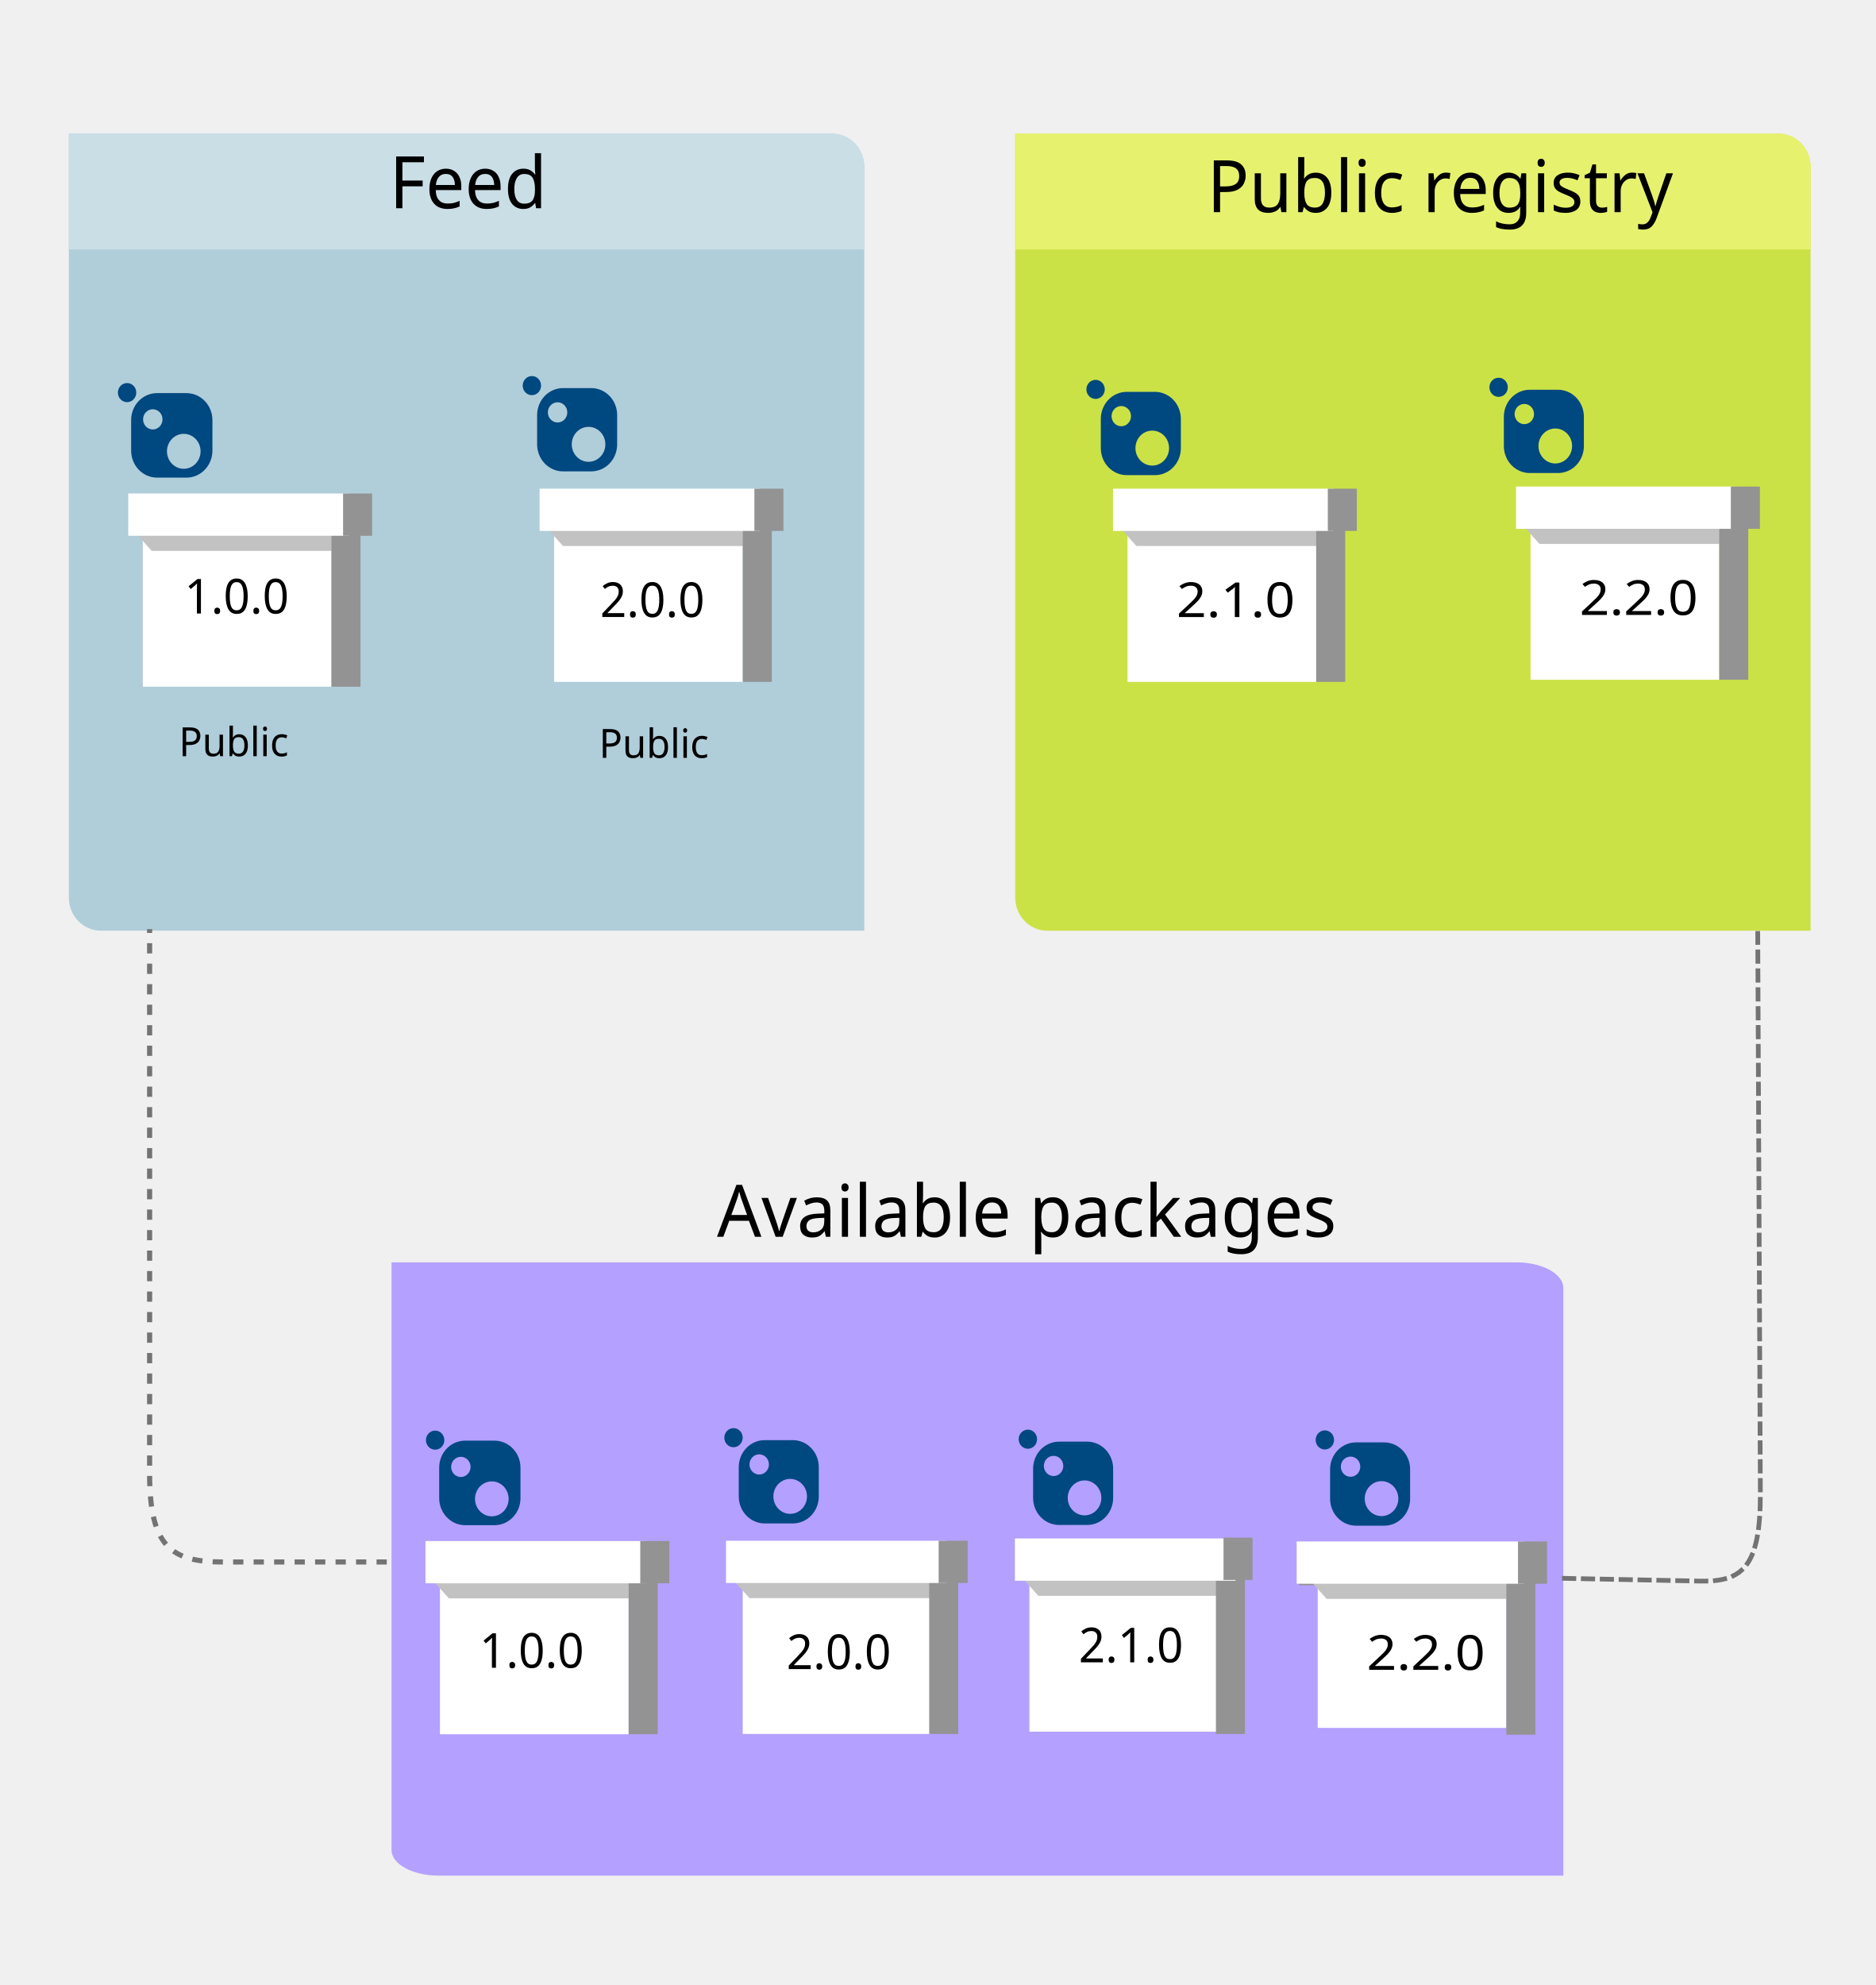
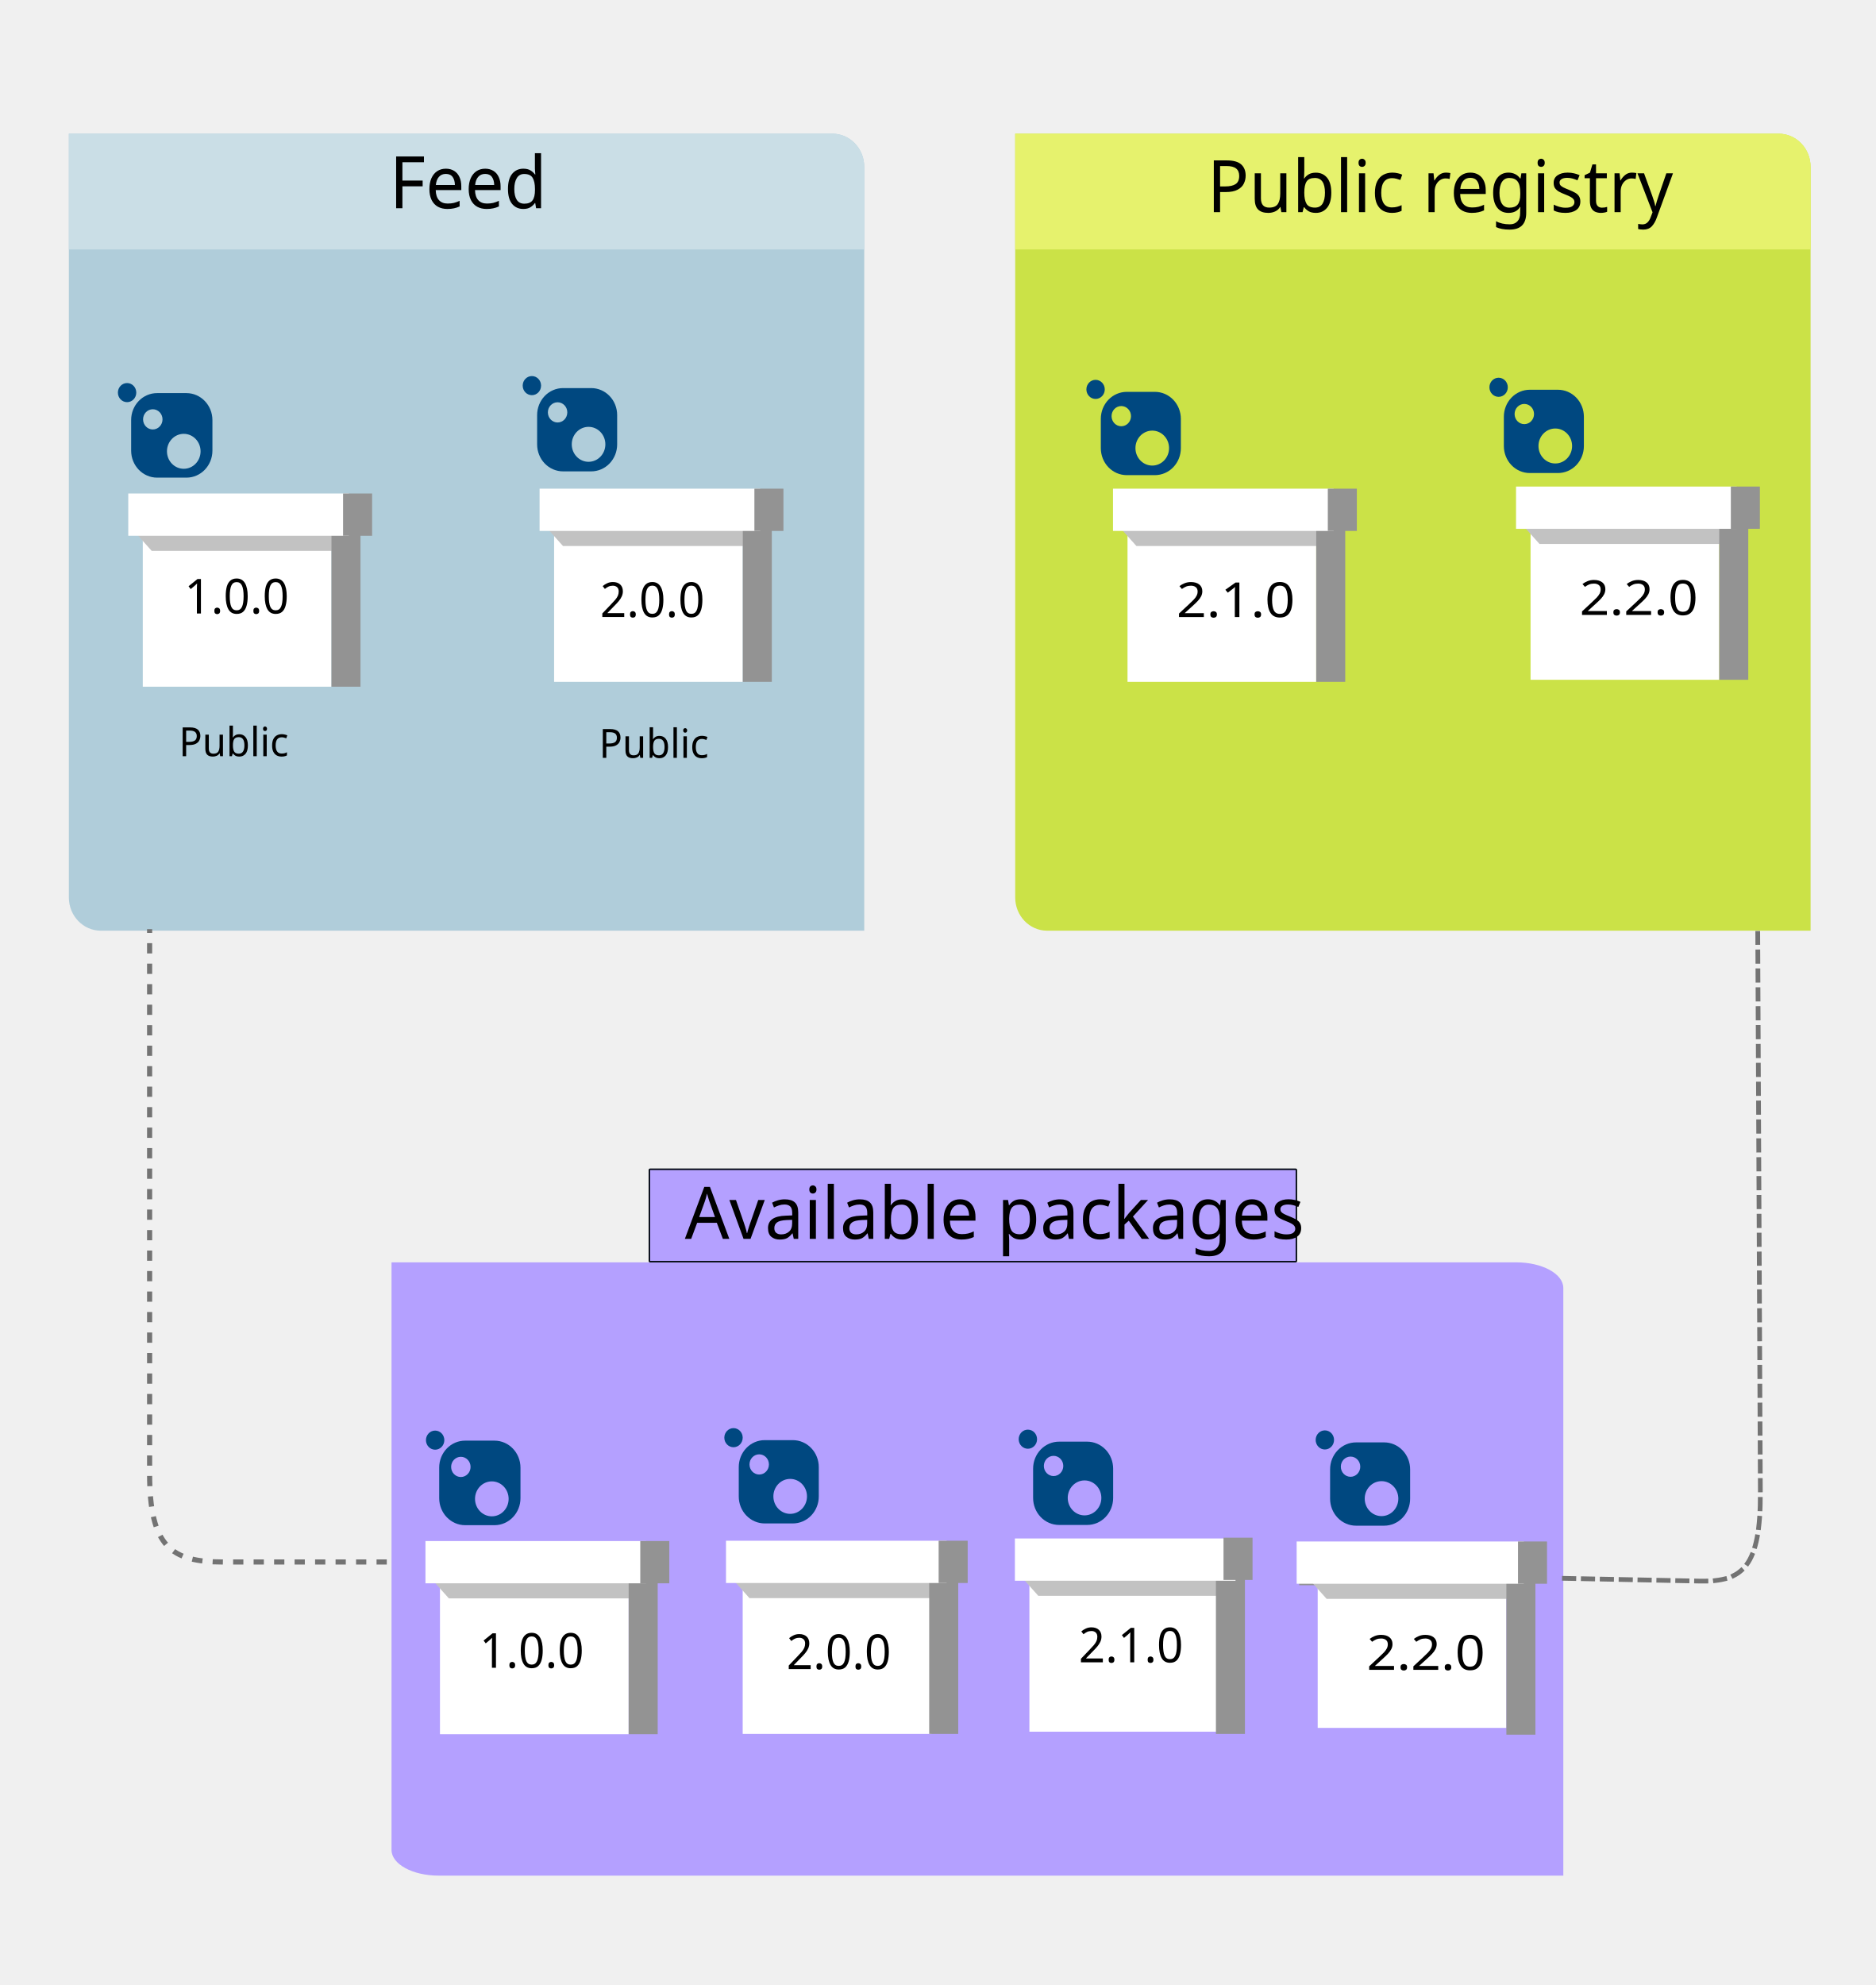
<svg xmlns="http://www.w3.org/2000/svg" xmlns:ns1="http://www.openswatchbook.org/uri/2009/osb" viewBox="0 0 463 490" version="1.1" id="svg5370" width="463" height="490">
  <defs id="defs5374">
    <linearGradient id="linearGradient13520" ns1:paint="solid">
      <stop style="stop-color:#f80000;stop-opacity:1;" offset="0" id="stop13518" />
    </linearGradient>
    <marker style="overflow:visible" id="marker7231" refX="0" refY="0" orient="auto">
      <path transform="matrix(-0.8,0,0,-0.8,-10,0)" style="fill:#000000;fill-opacity:1;fill-rule:evenodd;stroke:#000000;stroke-width:1pt;stroke-opacity:1" d="M 0,0 5,-5 -12.5,0 5,5 Z" id="path7229" />
    </marker>
    <marker style="overflow:visible" id="marker7013" refX="0" refY="0" orient="auto">
      <path transform="matrix(0.4,0,0,0.4,2.96,0.4)" style="fill:#000000;fill-opacity:1;fill-rule:evenodd;stroke:#000000;stroke-width:1pt;stroke-opacity:1" d="m -2.5,-1 c 0,2.76 -2.24,5 -5,5 -2.76,0 -5,-2.24 -5,-5 0,-2.76 2.24,-5 5,-5 2.76,0 5,2.24 5,5 z" id="path7011" />
    </marker>
    <marker style="overflow:visible" id="DotS" refX="0" refY="0" orient="auto">
      <path transform="matrix(0.2,0,0,0.2,1.48,0.2)" style="fill:#000000;fill-opacity:1;fill-rule:evenodd;stroke:#000000;stroke-width:1pt;stroke-opacity:1" d="m -2.5,-1 c 0,2.76 -2.24,5 -5,5 -2.76,0 -5,-2.24 -5,-5 0,-2.76 2.24,-5 5,-5 2.76,0 5,2.24 5,5 z" id="path6500" />
    </marker>
    <marker style="overflow:visible" id="DotM-6" refX="0" refY="0" orient="auto">
      <path transform="matrix(0.4,0,0,0.4,2.96,0.4)" style="fill:#000000;fill-opacity:1;fill-rule:evenodd;stroke:#000000;stroke-width:1pt;stroke-opacity:1" d="m -2.5,-1 c 0,2.76 -2.24,5 -5,5 -2.76,0 -5,-2.24 -5,-5 0,-2.76 2.24,-5 5,-5 2.76,0 5,2.24 5,5 z" id="path6497-2" />
    </marker>
    <marker style="overflow:visible" id="Arrow1Lend-1" refX="0" refY="0" orient="auto">
      <path transform="matrix(-0.8,0,0,-0.8,-10,0)" style="fill:#000000;fill-opacity:1;fill-rule:evenodd;stroke:#000000;stroke-width:1pt;stroke-opacity:1" d="M 0,0 5,-5 -12.5,0 5,5 Z" id="path6436-7" />
    </marker>
  </defs>
  <path d="M 250.633,33 H 439.117 A 7.883,8.198 0 0 1 447,41.198 V 229.742 H 258.517 a 7.883,8.198 0 0 1 -7.883,-8.198 z" fill="#cbe247" id="path4566" style="stroke-width:0.731" />
  <path d="m 17,33 h 188.483 a 7.883,8.198 0 0 1 7.883,8.198 V 229.742 H 24.883 A 7.883,8.198 0 0 1 17,221.544 Z" fill="#b0cdda" id="path4568" style="stroke-width:0.731" />
  <path d="M 213.367,61.567 V 41.198 A 7.883,8.198 0 0 0 205.483,33 H 17 v 28.567 z" fill="#cadee6" id="path4570" style="stroke-width:0.731" />
  <path d="M 447,61.567 V 41.198 A 7.883,8.198 0 0 0 439.117,33 H 250.633 v 28.567 z" fill="#e6f26d" id="path4572" style="stroke-width:0.731" />
  <text font-size="24" font-family="SegoeUI, Segoe UI" id="text4580" style="font-style:normal;font-variant:normal;font-weight:normal;font-stretch:normal;font-size:17.54px;font-family:SegoeUI, 'Segoe UI';-inkscape-font-specification:'SegoeUI, Segoe UI, Normal';font-variant-ligatures:normal;font-variant-caps:normal;font-variant-numeric:normal;font-variant-east-asian:normal;stroke-width:0.731" x="303.877" y="51.362" transform="scale(0.9806461,1.019736)">
    <tspan id="tspan5482" x="303.877" y="51.362" style="stroke-width:0.731">Public registry</tspan>
  </text>
  <path d="M 96.661,311.612 H 374.338 a 11.614,6.332 0 0 1 11.614,6.332 V 463 H 108.275 a 11.614,6.332 0 0 1 -11.614,-6.332 z" fill="#b4a0ff" id="path4600" style="stroke-width:0.78" />
  <path d="m 188.796,355.501 a 6.401,6.656 0 0 0 -6.413,6.674 v 7.212 a 6.401,6.656 0 0 0 6.413,6.674 h 6.932 a 6.402,6.657 0 0 0 6.414,-6.674 v -7.212 a 6.402,6.657 0 0 0 -6.414,-6.674 z m -1.362,3.503 a 2.399,2.494 0 0 1 0,4.988 v 0 a 2.399,2.494 0 0 1 0,-4.988 z m 7.645,6.066 a 4.149,4.314 0 1 1 -4.147,4.314 4.148,4.313 0 0 1 4.147,-4.314 z M 181.088,352.534 a 2.269,2.359 0 1 1 -2.268,2.359 2.268,2.359 0 0 1 2.268,-2.359 z" fill="#004880" id="path4820" style="stroke-width:0.731" />
  <rect x="187.567" y="179.066" width="0" height="0" fill="#447995" id="rect4872" style="stroke-width:0.731" />
  <path d="m 261.468,355.875 a 6.401,6.656 0 0 0 -6.413,6.674 v 7.212 a 6.401,6.656 0 0 0 6.413,6.674 h 6.932 a 6.402,6.657 0 0 0 6.414,-6.674 v -7.212 a 6.402,6.657 0 0 0 -6.414,-6.674 z m -1.362,3.503 a 2.399,2.494 0 0 1 0,4.988 v 0 a 2.399,2.494 0 0 1 0,-4.988 z m 7.645,6.066 a 4.149,4.314 0 1 1 -4.147,4.314 4.148,4.313 0 0 1 4.147,-4.314 z M 253.76,352.908 a 2.269,2.359 0 1 1 -2.268,2.359 2.268,2.359 0 0 1 2.268,-2.359 z" fill="#004880" id="path5178" style="stroke-width:0.731" />
  <rect x="183.356" y="386.294" width="46.583" height="41.733" fill="#ffffff" id="rect4584-5" style="stroke-width:0.731" />
  <polygon points="123,130 54.499,130 60.069,136 123,136 " fill="#c2c2c2" id="polygon4586-2" transform="matrix(0.7166667,0,0,0.745234,141.9698,293.1393)" />
  <rect x="229.403" y="386.294" width="7.167" height="41.733" fill="#939393" id="rect4588-9" style="stroke-width:0.731" />
  <rect x="179.236" y="380.332" width="54.467" height="10.433" fill="#ffffff" id="rect4590-5" style="stroke-width:0.731" />
  <rect x="231.734" y="380.332" width="7.167" height="10.433" fill="#939393" id="rect4592-7" style="stroke-width:0.731" />
  <rect x="254.139" y="385.736" width="46.583" height="41.733" fill="#ffffff" id="rect4584-5-8" style="stroke-width:0.731" />
  <polygon points="123,130 54.499,130 60.069,136 123,136 " fill="#c2c2c2" id="polygon4586-2-8" transform="matrix(0.7166667,0,0,0.745234,213.2891,292.5817)" />
  <rect x="300.186" y="388.524" width="7.167" height="39.503" fill="#939393" id="rect4588-9-4" style="stroke-width:0.711" />
  <rect x="250.556" y="379.774" width="54.467" height="10.433" fill="#ffffff" id="rect4590-5-7" style="stroke-width:0.731" />
  <rect x="320.749" y="380.889" width="7.167" height="10.433" fill="#939393" id="rect4592-7-7" style="stroke-width:0.731" />
  <text font-size="16px" font-family="SegoeUI, 'Segoe UI'" id="text5176" x="271.566" y="402.406" style="font-style:normal;font-variant:normal;font-weight:normal;font-stretch:normal;font-size:11.693px;font-family:SegoeUI, 'Segoe UI';-inkscape-font-specification:'SegoeUI, Segoe UI, Normal';font-variant-ligatures:normal;font-variant-caps:normal;font-variant-numeric:normal;font-variant-east-asian:normal;stroke-width:0.731" transform="scale(0.9806461,1.019736)">
    <tspan id="tspan13394" x="271.566" y="402.406" style="stroke-width:0.731">2.1.0</tspan>
  </text>
  <text font-size="16px" font-family="SegoeUI, 'Segoe UI'" id="text4644" x="198.006" y="404.041" style="font-style:normal;font-variant:normal;font-weight:normal;font-stretch:normal;font-size:11.693px;font-family:SegoeUI, 'Segoe UI';-inkscape-font-specification:'SegoeUI, Segoe UI, Normal';font-variant-ligatures:normal;font-variant-caps:normal;font-variant-numeric:normal;font-variant-east-asian:normal;stroke-width:0.731" transform="scale(0.9806461,1.019736)">
    <tspan id="tspan13392" x="198.006" y="404.041" style="stroke-width:0.731">2.0.0</tspan>
  </text>
  <path d="m 108.43,362.27 v 7.553 a 6.414,6.67 0 0 0 6.414,6.67 h 7.238 a 6.414,6.67 0 0 0 6.414,-6.67 v -7.523 a 6.418,6.674 0 0 0 -6.418,-6.674 h -7.235 a 6.391,6.645 0 0 0 -6.414,6.644 z m 5.345,-2.657 a 2.399,2.494 0 0 1 0,4.989 v 0 a 2.399,2.494 0 0 1 0,-4.989 z m 7.645,6.067 a 4.149,4.314 0 1 1 -4.147,4.314 4.148,4.313 0 0 1 4.147,-4.314 z m -13.993,-12.538 a 2.269,2.359 0 1 1 -2.268,2.359 2.268,2.358 0 0 1 2.268,-2.359 z" fill="#004880" id="path4598" style="stroke-width:0.731" />
  <rect x="108.62" y="386.369" width="46.583" height="41.733" fill="#ffffff" id="rect4584" style="stroke-width:0.731" />
  <polygon points="60.069,136 123,136 123,130 54.499,130 " fill="#c2c2c2" id="polygon4586" transform="matrix(0.7166667,0,0,0.745234,67.77036,293.2147)" />
  <rect x="155.204" y="386.369" width="7.167" height="41.733" fill="#939393" id="rect4588" style="stroke-width:0.731" />
  <rect x="105.037" y="380.407" width="54.467" height="10.433" fill="#ffffff" id="rect4590" style="stroke-width:0.731" />
  <rect x="158.07" y="380.407" width="7.167" height="10.433" fill="#939393" id="rect4592" style="stroke-width:0.731" />
  <text font-size="16px" font-family="SegoeUI, 'Segoe UI'" id="text4596" x="120.704" y="403.728" style="font-style:normal;font-variant:normal;font-weight:normal;font-stretch:normal;font-size:11.693px;font-family:SegoeUI, 'Segoe UI';-inkscape-font-specification:'SegoeUI, Segoe UI, Normal';font-variant-ligatures:normal;font-variant-caps:normal;font-variant-numeric:normal;font-variant-east-asian:normal;stroke-width:0.731" transform="scale(0.9806461,1.019736)">
    <tspan id="tspan13390" x="120.704" y="403.728" style="stroke-width:0.731">1.0.0</tspan>
  </text>
  <path d="m 139.019,95.799 a 6.401,6.656 0 0 0 -6.413,6.674 v 7.212 a 6.401,6.656 0 0 0 6.413,6.674 h 6.932 a 6.402,6.657 0 0 0 6.414,-6.674 v -7.212 a 6.402,6.657 0 0 0 -6.414,-6.674 z m -1.362,3.503 a 2.399,2.494 0 0 1 0,4.988 v 0 a 2.399,2.494 0 0 1 0,-4.988 z m 7.645,6.066 a 4.149,4.314 0 1 1 -4.147,4.314 4.148,4.313 0 0 1 4.147,-4.314 z M 131.311,92.832 a 2.269,2.359 0 1 1 -2.268,2.359 2.268,2.359 0 0 1 2.268,-2.359 z" fill="#004880" id="path4820-0" style="stroke-width:0.731" />
  <path d="m 278.184,96.73 a 6.401,6.656 0 0 0 -6.413,6.674 v 7.212 a 6.401,6.656 0 0 0 6.413,6.674 h 6.932 a 6.402,6.657 0 0 0 6.414,-6.674 v -7.212 a 6.402,6.657 0 0 0 -6.414,-6.674 z m -1.362,3.503 a 2.399,2.494 0 0 1 0,4.988 v 0 a 2.399,2.494 0 0 1 0,-4.988 z m 7.645,6.066 a 4.149,4.314 0 1 1 -4.147,4.314 4.148,4.313 0 0 1 4.147,-4.314 z M 270.476,93.763 a 2.269,2.359 0 1 1 -2.268,2.359 2.268,2.359 0 0 1 2.268,-2.359 z" fill="#004880" id="path5178-0" style="stroke-width:0.731" />
  <rect x="136.796" y="126.591" width="46.583" height="41.733" fill="#ffffff" id="rect4584-5-2" style="stroke-width:0.731" />
  <polygon points="123,130 54.499,130 60.069,136 123,136 " fill="#c2c2c2" id="polygon4586-2-1" transform="matrix(0.7166667,0,0,0.745234,95.94641,33.43704)" />
  <rect x="183.38" y="126.591" width="7.167" height="41.733" fill="#939393" id="rect4588-9-3" style="stroke-width:0.731" />
  <rect x="133.213" y="120.629" width="54.467" height="10.433" fill="#ffffff" id="rect4590-5-9" style="stroke-width:0.731" />
  <rect x="186.246" y="120.629" width="7.167" height="10.433" fill="#939393" id="rect4592-7-1" style="stroke-width:0.731" />
  <rect x="278.363" y="126.591" width="46.583" height="41.733" fill="#ffffff" id="rect4584-5-8-7" style="stroke-width:0.731" />
  <polygon points="60.069,136 123,136 123,130 54.499,130 " fill="#c2c2c2" id="polygon4586-2-8-1" transform="matrix(0.7166667,0,0,0.745234,237.5125,33.43705)" />
  <rect x="324.946" y="126.591" width="7.167" height="41.733" fill="#939393" id="rect4588-9-4-5" style="stroke-width:0.731" />
  <rect x="274.779" y="120.629" width="54.467" height="10.433" fill="#ffffff" id="rect4590-5-7-5" style="stroke-width:0.731" />
  <rect x="327.812" y="120.629" width="7.167" height="10.433" fill="#939393" id="rect4592-7-7-6" style="stroke-width:0.731" />
  <text font-size="16px" font-family="SegoeUI, 'Segoe UI'" id="text5176-0" x="278.278" y="158.982" style="font-style:normal;font-variant:normal;font-weight:normal;font-stretch:normal;font-size:12.445px;font-family:SegoeUI, 'Segoe UI';-inkscape-font-specification:'SegoeUI, Segoe UI, Normal';font-variant-ligatures:normal;font-variant-caps:normal;font-variant-numeric:normal;font-variant-east-asian:normal;stroke-width:0.778" transform="scale(1.043748,0.9580856)">
    <tspan id="tspan13384" x="278.278" y="158.982" style="stroke-width:0.778">2.1.0</tspan>
  </text>
  <text font-size="16px" font-family="SegoeUI, 'Segoe UI'" id="text4644-2" x="151.075" y="149.365" style="font-style:normal;font-variant:normal;font-weight:normal;font-stretch:normal;font-size:11.693px;font-family:SegoeUI, 'Segoe UI';-inkscape-font-specification:'SegoeUI, Segoe UI, Normal';font-variant-ligatures:normal;font-variant-caps:normal;font-variant-numeric:normal;font-variant-east-asian:normal;stroke-width:0.731" transform="scale(0.9806461,1.019736)">
    <tspan id="tspan13386" x="151.075" y="149.365" style="stroke-width:0.731">2.0.0</tspan>
  </text>
  <path d="m 32.377,103.683 v 7.553 a 6.414,6.67 0 0 0 6.414,6.67 h 7.238 a 6.414,6.67 0 0 0 6.414,-6.67 v -7.523 a 6.418,6.674 0 0 0 -6.418,-6.674 h -7.235 a 6.391,6.645 0 0 0 -6.414,6.644 z m 5.345,-2.657 a 2.399,2.494 0 0 1 0,4.989 v 0 a 2.399,2.494 0 0 1 0,-4.989 z m 7.645,6.067 a 4.149,4.314 0 1 1 -4.147,4.314 4.148,4.313 0 0 1 4.147,-4.314 z M 31.374,94.556 a 2.269,2.359 0 1 1 -2.268,2.359 2.268,2.358 0 0 1 2.268,-2.359 z" fill="#004880" id="path4598-4" style="stroke-width:0.731" />
  <rect x="35.249" y="127.782" width="46.583" height="41.733" fill="#ffffff" id="rect4584-9" style="stroke-width:0.731" />
  <polygon points="123,130 54.499,130 60.069,136 123,136 " fill="#c2c2c2" id="polygon4586-3" transform="matrix(0.7166667,0,0,0.745234,-5.601037,34.62767)" />
  <rect x="81.832" y="127.782" width="7.167" height="41.733" fill="#939393" id="rect4588-3" style="stroke-width:0.731" />
  <rect x="31.666" y="121.82" width="54.467" height="10.433" fill="#ffffff" id="rect4590-8" style="stroke-width:0.731" />
  <rect x="84.699" y="121.82" width="7.167" height="10.433" fill="#939393" id="rect4592-5" style="stroke-width:0.731" />
  <text font-size="16px" font-family="SegoeUI, 'Segoe UI'" id="text4596-1" x="46.431" y="148.506" style="font-style:normal;font-variant:normal;font-weight:normal;font-stretch:normal;font-size:11.693px;font-family:SegoeUI, 'Segoe UI';-inkscape-font-specification:'SegoeUI, Segoe UI, Normal';font-variant-ligatures:normal;font-variant-caps:normal;font-variant-numeric:normal;font-variant-east-asian:normal;stroke-width:0.731" transform="scale(0.9806461,1.019736)">
    <tspan id="tspan13388" x="46.431" y="148.506" style="stroke-width:0.731">1.0.0</tspan>
  </text>
  <path d="M 95.49,385.581 H 55.035 c -12.775,0 -18.098,-3.755 -18.098,-21.781 V 229.356" fill="none" stroke="#737373" stroke-miterlimit="10" stroke-width="1.265" stroke-dasharray="2.529, 2.529" id="path13122" />
  <path d="m 386.221,389.616 33.496,0.681 c 10.578,0.215 14.967,-3.546 14.881,-22.03 l -0.646,-137.858" fill="none" stroke="#737373" stroke-miterlimit="10" stroke-width="1.73" stroke-dasharray="3.461, 3.461" id="path13122-7" style="stroke-width:1.165;stroke-linecap:square;stroke-linejoin:round;stroke-miterlimit:10;stroke-dasharray:2.33, 2.33;stroke-dashoffset:0;paint-order:markers stroke fill" />
  <path d="m 377.685,96.21 a 6.401,6.656 0 0 0 -6.413,6.674 v 7.212 a 6.401,6.656 0 0 0 6.413,6.674 h 6.932 a 6.402,6.657 0 0 0 6.414,-6.674 v -7.212 a 6.402,6.657 0 0 0 -6.414,-6.674 z m -1.362,3.503 a 2.399,2.494 0 0 1 0,4.988 v 0 a 2.399,2.494 0 0 1 0,-4.988 z m 7.645,6.066 a 4.149,4.314 0 1 1 -4.147,4.314 4.148,4.313 0 0 1 4.147,-4.314 z M 369.977,93.243 a 2.269,2.359 0 1 1 -2.268,2.359 2.268,2.359 0 0 1 2.268,-2.359 z" fill="#004880" id="path5178-0-9" style="stroke-width:0.731" />
  <rect x="377.864" y="126.071" width="46.583" height="41.733" fill="#ffffff" id="rect4584-5-8-7-9" style="stroke-width:0.731" />
  <polygon points="60.069,136 123,136 123,130 54.499,130 " fill="#c2c2c2" id="polygon4586-2-8-1-6" transform="matrix(0.7166667,0,0,0.745234,337.0137,32.91714)" />
  <rect x="424.447" y="126.071" width="7.167" height="41.733" fill="#939393" id="rect4588-9-4-5-6" style="stroke-width:0.731" />
  <rect x="374.28" y="120.109" width="54.467" height="10.433" fill="#ffffff" id="rect4590-5-7-5-7" style="stroke-width:0.731" />
  <rect x="427.314" y="120.109" width="7.167" height="10.433" fill="#939393" id="rect4592-7-7-6-1" style="stroke-width:0.731" />
  <text font-size="16px" font-family="SegoeUI, 'Segoe UI'" id="text5176-0-8" x="373.609" y="158.439" style="font-style:normal;font-variant:normal;font-weight:normal;font-stretch:normal;font-size:12.445px;font-family:SegoeUI, 'Segoe UI';-inkscape-font-specification:'SegoeUI, Segoe UI, Normal';font-variant-ligatures:normal;font-variant-caps:normal;font-variant-numeric:normal;font-variant-east-asian:normal;stroke-width:0.778" transform="scale(1.043748,0.9580856)">
    <tspan id="tspan13444" x="373.609" y="158.439" style="stroke-width:0.778">2.2.0</tspan>
  </text>
  <path d="m 334.787,356.057 a 6.401,6.656 0 0 0 -6.413,6.674 v 7.212 a 6.401,6.656 0 0 0 6.413,6.674 h 6.932 a 6.402,6.657 0 0 0 6.414,-6.674 v -7.212 a 6.402,6.657 0 0 0 -6.414,-6.674 z m -1.362,3.503 a 2.399,2.494 0 0 1 0,4.988 v 0 a 2.399,2.494 0 0 1 0,-4.988 z m 7.645,6.066 a 4.149,4.314 0 1 1 -4.147,4.314 4.148,4.313 0 0 1 4.147,-4.314 z m -13.991,-12.536 a 2.269,2.359 0 1 1 -2.268,2.359 2.268,2.359 0 0 1 2.268,-2.359 z" fill="#004880" id="path5178-0-9-9" style="stroke-width:0.731" />
  <rect x="325.313" y="386.475" width="46.583" height="40.06" fill="#ffffff" id="rect4584-5-8-7-9-3" style="stroke-width:0.716" />
  <polygon points="123,136 123,130 54.499,130 60.069,136 " fill="#c2c2c2" id="polygon4586-2-8-1-6-4" transform="matrix(0.7166667,0,0,0.745234,284.4626,293.3212)" />
  <rect x="371.896" y="386.475" width="7.167" height="41.733" fill="#939393" id="rect4588-9-4-5-6-4" style="stroke-width:0.731" />
  <rect x="320.121" y="380.514" width="56.075" height="10.433" fill="#ffffff" id="rect4590-5-7-5-7-8" style="stroke-width:0.742" />
  <rect x="374.763" y="380.514" width="7.167" height="10.433" fill="#939393" id="rect4592-7-7-6-1-0" style="stroke-width:0.731" />
  <text font-size="16px" font-family="SegoeUI, 'Segoe UI'" id="text5176-0-8-4" x="323.26" y="430.236" style="font-style:normal;font-variant:normal;font-weight:normal;font-stretch:normal;font-size:12.445px;font-family:SegoeUI, 'Segoe UI';-inkscape-font-specification:'SegoeUI, Segoe UI, Normal';font-variant-ligatures:normal;font-variant-caps:normal;font-variant-numeric:normal;font-variant-east-asian:normal;stroke-width:0.778" transform="scale(1.043748,0.9580856)">
    <tspan id="tspan13444-0" x="323.26" y="430.236" style="stroke-width:0.778">2.2.0</tspan>
  </text>
  <rect x="302.061" y="379.578" width="7.167" height="10.433" fill="#939393" id="rect4592-7-7-6-1-0-0" style="stroke-width:0.731" />
  <text font-size="24px" font-family="SegoeUI, 'Segoe UI'" id="text4578-0" x="45.037" y="183.054" style="font-style:normal;font-variant:normal;font-weight:normal;font-stretch:normal;font-size:9.744px;font-family:SegoeUI, 'Segoe UI';-inkscape-font-specification:'SegoeUI, Segoe UI, Normal';font-variant-ligatures:normal;font-variant-caps:normal;font-variant-numeric:normal;font-variant-east-asian:normal;stroke-width:0.219;stroke-miterlimit:7;stroke-dasharray:none" transform="scale(0.9806461,1.019736)">
    <tspan id="tspan14148" x="45.037" y="183.054" style="stroke-width:0.219">Public</tspan>
  </text>
  <text font-size="24px" font-family="SegoeUI, 'Segoe UI'" id="text4578-0-8" x="150.81" y="183.45" style="font-style:normal;font-variant:normal;font-weight:normal;font-stretch:normal;font-size:9.744px;font-family:SegoeUI, 'Segoe UI';-inkscape-font-specification:'SegoeUI, Segoe UI, Normal';font-variant-ligatures:normal;font-variant-caps:normal;font-variant-numeric:normal;font-variant-east-asian:normal;stroke-width:0.219;stroke-miterlimit:7;stroke-dasharray:none" transform="scale(0.9806461,1.019736)">
    <tspan id="tspan14150" x="150.81" y="183.45" style="stroke-width:0.219">Public</tspan>
  </text>
  <text transform="scale(0.9806461,1.019736)" font-size="17.54px" font-family="SegoeUI, 'Segoe UI'" id="text4578" x="98.027" y="50.414" style="font-style:normal;font-variant:normal;font-weight:normal;font-stretch:normal;font-size:17.54px;font-family:SegoeUI, 'Segoe UI';-inkscape-font-specification:'SegoeUI, Segoe UI, Normal';font-variant-ligatures:normal;font-variant-caps:normal;font-variant-numeric:normal;font-variant-east-asian:normal;stroke-width:0.731;stroke-miterlimit:4;stroke-dasharray:none">
    <tspan id="tspan963" x="98.027" y="50.414">Feed</tspan>
  </text>
-   <text transform="scale(0.9806461,1.019736)" font-size="17.54px" font-family="SegoeUI, 'Segoe UI'" id="text4578-3" x="180.504" y="299.397" style="font-style:normal;font-variant:normal;font-weight:normal;font-stretch:normal;font-size:17.54px;font-family:SegoeUI, 'Segoe UI';-inkscape-font-specification:'SegoeUI, Segoe UI, Normal';font-variant-ligatures:normal;font-variant-caps:normal;font-variant-numeric:normal;font-variant-east-asian:normal;stroke-width:0.731;stroke-miterlimit:4;stroke-dasharray:none">
-     <tspan id="tspan989" x="180.504" y="299.397">Available packages</tspan>
+   <rect style="opacity:0.998;fill:#b4a0ff;fill-opacity:1;stroke:#00070f;stroke-width:0.74;stroke-linecap:square;stroke-linejoin:round;stroke-miterlimit:4;stroke-dasharray:none;paint-order:markers stroke fill" id="rect964" width="159.366" height="22.438" x="160.501" y="288.823" />
+   <text transform="scale(0.9806461,1.019736)" font-size="17.54px" font-family="SegoeUI, 'Segoe UI'" id="text4578-3" x="172.419" y="299.89" style="font-style:normal;font-variant:normal;font-weight:normal;font-stretch:normal;font-size:17.54px;font-family:SegoeUI, 'Segoe UI';-inkscape-font-specification:'SegoeUI, Segoe UI, Normal';font-variant-ligatures:normal;font-variant-caps:normal;font-variant-numeric:normal;font-variant-east-asian:normal;stroke-width:0.731;stroke-miterlimit:4;stroke-dasharray:none">
+     <tspan id="tspan989" x="172.419" y="299.89">Available packages</tspan>
  </text>
</svg>
